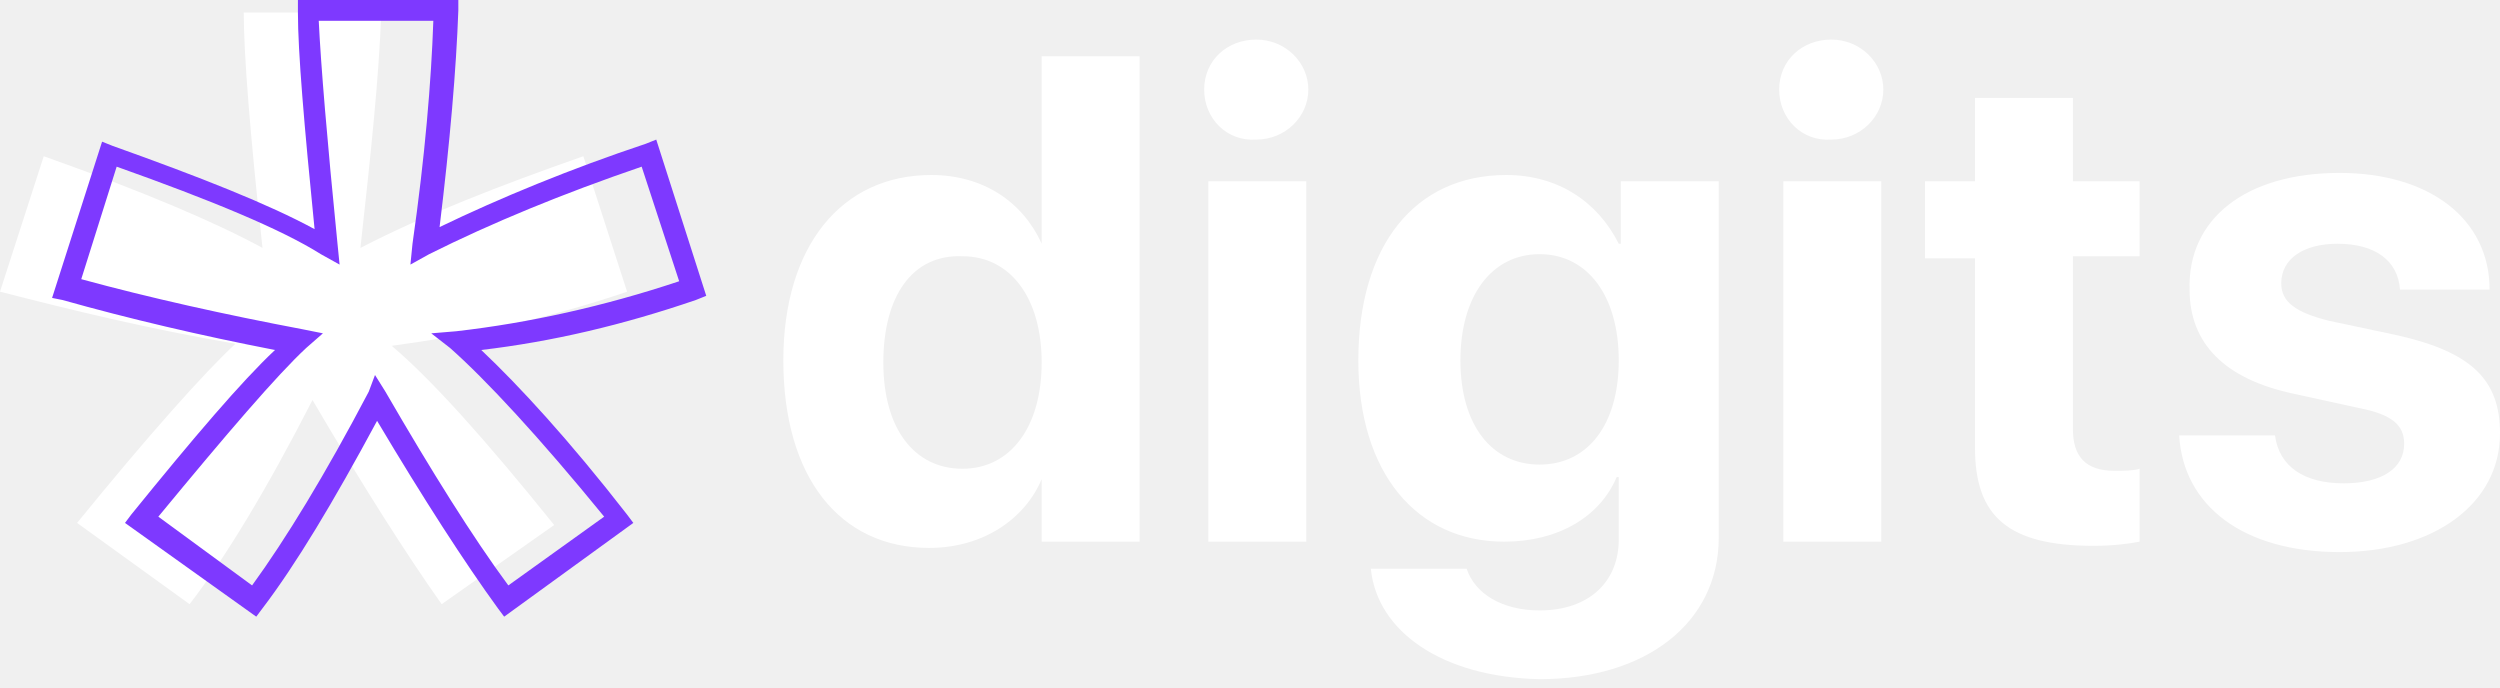
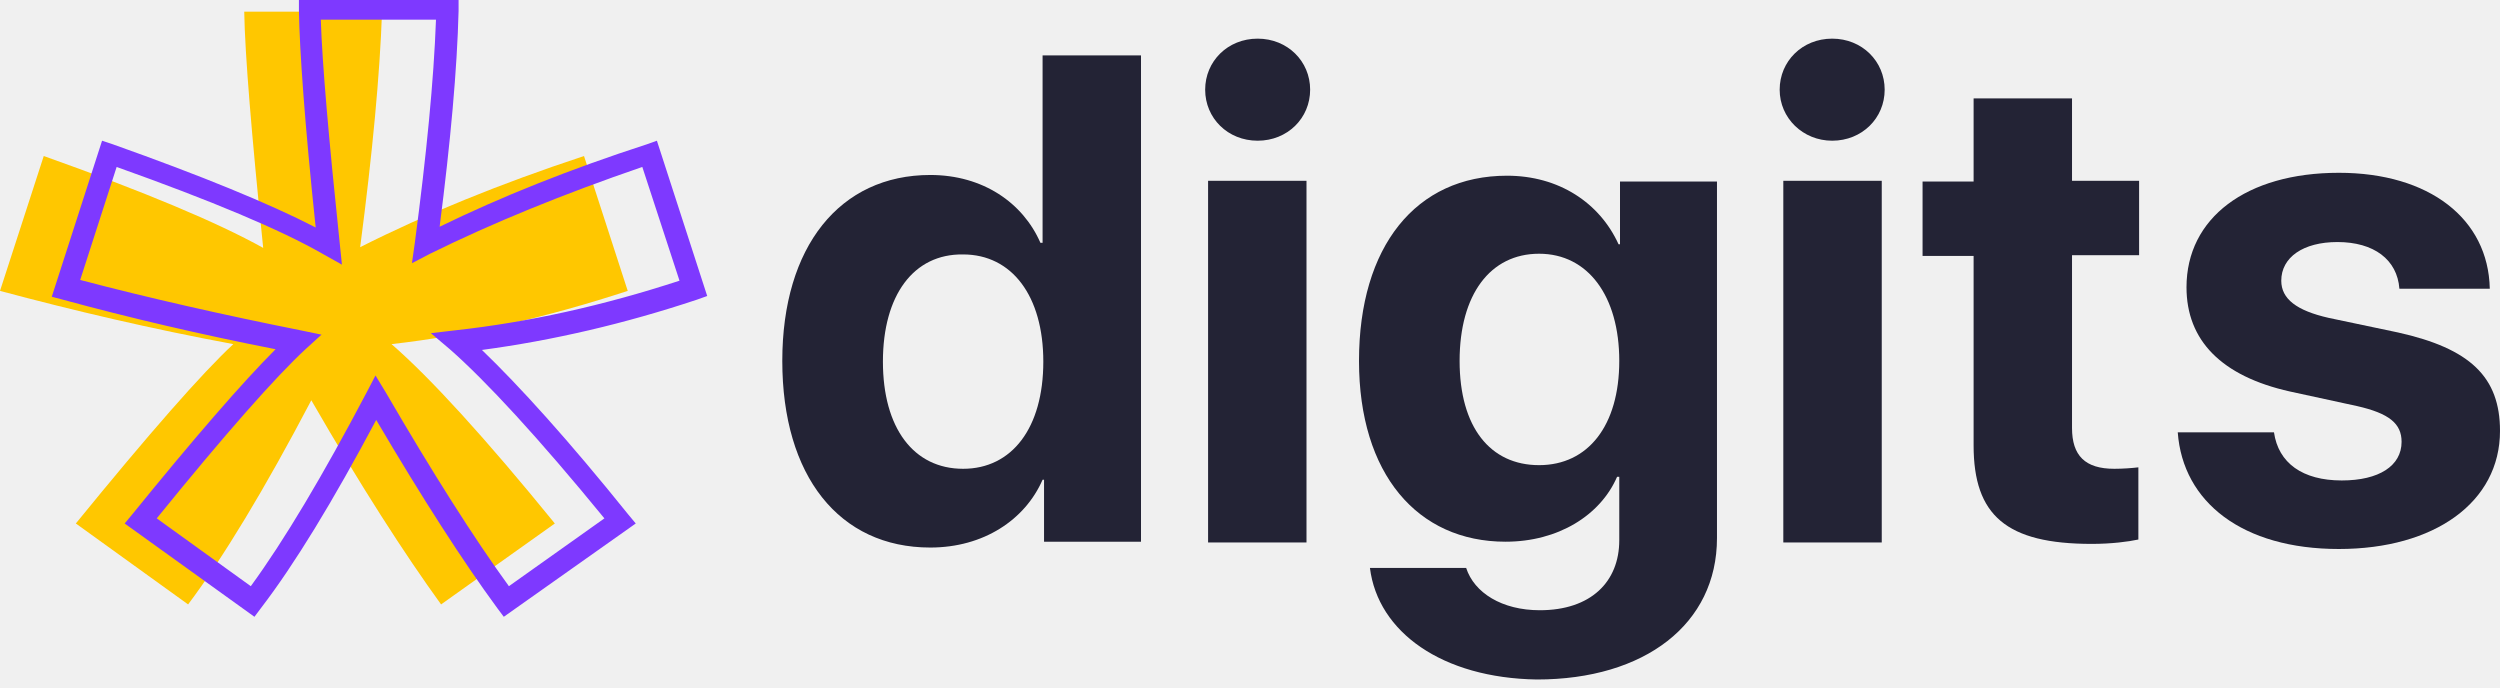
- <svg xmlns="http://www.w3.org/2000/svg" version="1.1" id="Layer_1" x="0px" y="0px" viewBox="0 0 120 33" style="enable-background:new 0 0 120 33;" xml:space="preserve">
-   <style type="text/css">
- 	.st0{fill:#FFFFFF;}
- 	.st1{fill:#7E39FF;}
- </style>
-   <path class="st0" d="M37.6,17.3c0-5.5,2.8-8.9,7.1-8.9c2.5,0,4.4,1.3,5.3,3.3H50v-9h4.7V26h-4.7v-3H50c-0.8,1.9-2.8,3.3-5.4,3.3  C40.3,26.3,37.6,22.9,37.6,17.3z M42.4,17.4c0,3.2,1.5,5.1,3.8,5.1c2.3,0,3.8-2,3.8-5.1c0-3.1-1.5-5.1-3.8-5.1  C43.8,12.2,42.4,14.2,42.4,17.4z" />
-   <path class="st0" d="M57.8,4.3c0-1.4,1.1-2.4,2.5-2.4c1.4,0,2.5,1.1,2.5,2.4s-1.1,2.4-2.5,2.4C58.9,6.8,57.8,5.7,57.8,4.3z M58,8.7  h4.7V26H58V8.7z" />
-   <path class="st0" d="M65.8,27.3h4.6c0.4,1.2,1.7,2,3.5,2c2.4,0,3.8-1.4,3.8-3.4v-3h-0.1c-0.8,1.9-2.8,3.1-5.4,3.1  c-4.2,0-7-3.3-7-8.7c0-5.5,2.7-8.9,7.1-8.9c2.5,0,4.4,1.3,5.4,3.3h0.1v-3h4.7v17.1c0,4.1-3.5,6.8-8.6,6.8  C69.2,32.5,66.1,30.3,65.8,27.3z M77.7,17.3c0-3.1-1.5-5.1-3.8-5.1c-2.3,0-3.8,2-3.8,5.1s1.5,5,3.8,5C76.2,22.3,77.7,20.4,77.7,17.3  z" />
-   <path class="st0" d="M85.4,4.3c0-1.4,1.1-2.4,2.5-2.4s2.5,1.1,2.5,2.4s-1.1,2.4-2.5,2.4C86.5,6.8,85.4,5.7,85.4,4.3z M85.6,8.7h4.7  V26h-4.7V8.7z" />
-   <path class="st0" d="M99.5,4.7v4h3.2v3.6h-3.2v8.3c0,1.3,0.6,2,2,2c0.4,0,0.9,0,1.2-0.1v3.5c-0.5,0.1-1.3,0.2-2.2,0.2  c-4.1,0-5.7-1.4-5.7-4.7v-9.1h-2.4V8.7h2.4v-4L99.5,4.7L99.5,4.7z" />
-   <path class="st0" d="M112.3,8.3c4.3,0,7.2,2.2,7.2,5.6h-4.3c-0.1-1.4-1.2-2.2-3-2.2c-1.6,0-2.7,0.7-2.7,1.9c0,0.9,0.7,1.4,2.3,1.8  l3.3,0.7c3.5,0.8,4.9,2.1,4.9,4.7c0,3.4-3.2,5.7-7.7,5.7c-4.6,0-7.5-2.2-7.7-5.6h4.6c0.2,1.5,1.4,2.3,3.3,2.3c1.8,0,2.9-0.7,2.9-1.9  c0-0.9-0.6-1.4-2.1-1.7l-3.2-0.7c-3.3-0.7-5-2.4-5-5C105,10.5,107.8,8.3,112.3,8.3z" />
-   <path class="st0" d="M0,14l2.1-6.5c4.8,1.7,8.3,3.2,10.5,4.4c-0.6-5.5-0.9-9.3-0.9-11.3h6.6c-0.1,3-0.5,6.8-1,11.3  c3.1-1.6,6.7-3,10.7-4.4l2.1,6.5c-3.8,1.3-7.6,2.1-11.3,2.6c1.9,1.6,4.5,4.5,7.8,8.6L21.2,29c-1.7-2.4-3.8-5.7-6.2-9.8  c-2.2,4.3-4.2,7.6-5.9,9.8l-5.4-3.9c3.5-4.3,6.1-7.2,7.6-8.6C7.2,15.8,3.5,14.9,0,14z" />
-   <path class="st1" d="M24.2,29.6l-0.3-0.4c-1.6-2.2-3.6-5.3-5.8-9c-2.1,3.9-3.9,6.9-5.5,9l-0.3,0.4L6,25.1l0.3-0.4  c3-3.7,5.3-6.4,6.9-7.9c-3.6-0.7-7-1.5-10.2-2.4l-0.5-0.1l2.4-7.5l0.5,0.2c4.2,1.5,7.5,2.8,9.7,4c-0.5-5-0.8-8.5-0.8-10.4V0H22v0.5  c-0.1,2.8-0.4,6.3-0.9,10.4c2.9-1.4,6.3-2.8,9.9-4l0.5-0.2l2.4,7.5l-0.5,0.2c-3.5,1.2-6.9,2-10.3,2.4c1.8,1.7,4.2,4.3,7,7.9l0.3,0.4  L24.2,29.6z M18,18l0.5,0.8c2.2,3.8,4.2,7,5.9,9.3l4.6-3.3c-3.1-3.8-5.7-6.6-7.4-8.1L20.7,16l1.2-0.1c3.5-0.4,7.1-1.2,10.7-2.4  L30.8,8c-3.8,1.3-7.2,2.7-10.2,4.2l-0.9,0.5l0.1-1c0.6-4.2,0.9-7.8,1-10.7h-5.5c0.1,2.1,0.4,5.7,0.9,10.7l0.1,1l-0.9-0.5  C13.5,11,10.1,9.6,5.6,8l-1.7,5.4c3.3,0.9,6.9,1.7,10.6,2.4l1,0.2l-0.8,0.7c-1.4,1.3-3.8,4.1-7.1,8.1l4.5,3.3  c1.6-2.2,3.5-5.3,5.6-9.3L18,18z" />
+ <svg xmlns="http://www.w3.org/2000/svg" width="120" height="33" viewBox="0 0 120 33" fill="none">
+   <path d="M37.55 17.323C37.55 11.829 40.315 8.399 44.654 8.399C47.174 8.399 49.099 9.729 49.939 11.653H50.044V2.66H54.768V26.002H50.114V23.027H50.044C49.204 24.952 47.209 26.282 44.654 26.282C40.28 26.282 37.55 22.852 37.55 17.323ZM42.38 17.358C42.38 20.542 43.849 22.502 46.229 22.502C48.574 22.502 50.079 20.542 50.079 17.358C50.079 14.208 48.574 12.213 46.229 12.213C43.849 12.178 42.38 14.173 42.38 17.358Z" fill="#232335" />
+   <path d="M57.848 4.305C57.848 2.94 58.932 1.855 60.367 1.855C61.802 1.855 62.887 2.94 62.887 4.305C62.887 5.67 61.802 6.754 60.367 6.754C58.932 6.754 57.848 5.67 57.848 4.305ZM57.988 8.679H62.712V26.037H57.988V8.679Z" fill="#232335" />
+   <path d="M65.757 27.262H70.376C70.761 28.452 72.091 29.291 73.911 29.291C76.361 29.291 77.725 27.927 77.725 25.932V22.887H77.62C76.816 24.742 74.786 26.002 72.266 26.002C68.032 26.002 65.232 22.747 65.232 17.323C65.232 11.829 67.962 8.434 72.336 8.434C74.821 8.434 76.781 9.729 77.69 11.724H77.76V8.714H82.415V25.827C82.415 29.956 78.95 32.616 73.771 32.616C69.221 32.546 66.142 30.341 65.757 27.262ZM77.725 17.323C77.725 14.208 76.221 12.179 73.876 12.179C71.531 12.179 70.061 14.138 70.061 17.323C70.061 20.508 71.531 22.327 73.876 22.327C76.221 22.327 77.725 20.438 77.725 17.323Z" fill="#232335" />
+   <path d="M85.424 4.305C85.424 2.94 86.509 1.855 87.944 1.855C89.379 1.855 90.464 2.94 90.464 4.305C90.464 5.67 89.379 6.754 87.944 6.754C86.544 6.754 85.424 5.67 85.424 4.305ZM85.599 8.679H90.324V26.037H85.599V8.679Z" fill="#232335" />
+   <path d="M99.457 4.689V8.679H102.677V12.248H99.457V20.543C99.457 21.872 100.087 22.502 101.487 22.502C101.907 22.502 102.362 22.467 102.642 22.432V25.897C102.152 26.002 101.347 26.107 100.402 26.107C96.308 26.107 94.733 24.742 94.733 21.382V12.284H92.283V8.714H94.733V4.724H99.457V4.689Z" fill="#232335" />
+   <path d="M112.266 8.294C116.605 8.294 119.44 10.499 119.51 13.858H115.171C115.066 12.458 113.946 11.618 112.196 11.618C110.551 11.618 109.501 12.353 109.501 13.473C109.501 14.348 110.236 14.908 111.776 15.258L115.101 15.958C118.565 16.728 120 18.093 120 20.682C120 24.112 116.85 26.352 112.266 26.352C107.646 26.352 104.777 24.112 104.532 20.752H109.151C109.361 22.222 110.516 23.062 112.406 23.062C114.191 23.062 115.276 22.362 115.276 21.207C115.276 20.332 114.681 19.843 113.141 19.492L109.921 18.793C106.632 18.058 104.952 16.343 104.952 13.788C104.952 10.464 107.821 8.294 112.266 8.294Z" fill="#232335" />
+   <path d="M0 13.963L2.1 7.489C6.929 9.204 10.429 10.674 12.633 11.899C12.073 6.404 11.758 2.625 11.723 0.56H18.338C18.233 3.57 17.883 7.314 17.288 11.864C20.402 10.289 24.007 8.819 28.032 7.489L30.131 13.963C26.282 15.223 22.502 16.098 18.793 16.518C20.647 18.128 23.272 20.997 26.632 25.127L21.172 29.012C19.423 26.597 17.323 23.342 14.943 19.213C12.703 23.482 10.709 26.772 9.029 29.012L3.64 25.127C7.174 20.788 9.694 17.918 11.199 16.518C7.244 15.783 3.535 14.908 0 13.963Z" fill="#FFC700" />
+   <path d="M24.182 29.606L23.867 29.186C22.222 26.947 20.262 23.902 18.058 20.157C15.993 24.042 14.138 27.087 12.528 29.186L12.213 29.606L5.984 25.127L6.334 24.707C9.344 20.997 11.653 18.338 13.228 16.763C9.659 16.063 6.229 15.258 3.01 14.383L2.485 14.243L4.899 6.754L5.424 6.929C9.659 8.434 12.913 9.764 15.153 10.919C14.628 5.949 14.383 2.45 14.348 0.525V0H22.012V0.525C21.942 3.325 21.627 6.789 21.102 10.884C24.042 9.449 27.366 8.119 31.041 6.929L31.531 6.754L33.946 14.208L33.456 14.383C29.991 15.538 26.527 16.343 23.132 16.798C24.917 18.513 27.297 21.137 30.166 24.707L30.516 25.127L24.182 29.606ZM18.023 18.023L18.513 18.828C20.752 22.677 22.747 25.827 24.427 28.137L29.011 24.882C25.862 21.032 23.342 18.303 21.592 16.763L20.682 15.993L21.872 15.853C25.372 15.468 28.976 14.663 32.616 13.473L30.831 8.014C27.052 9.309 23.622 10.709 20.647 12.178L19.773 12.633L19.912 11.653C20.472 7.419 20.822 3.85 20.927 0.945H15.398C15.468 3.08 15.783 6.684 16.308 11.688L16.413 12.703L15.538 12.213C13.473 11.024 10.114 9.624 5.599 8.014L3.849 13.438C7.174 14.313 10.744 15.118 14.418 15.853L15.433 16.063L14.663 16.763C13.228 18.093 10.814 20.822 7.524 24.882L12.038 28.137C13.648 25.932 15.503 22.817 17.603 18.828L18.023 18.023Z" fill="#7E39FF" />
</svg>
